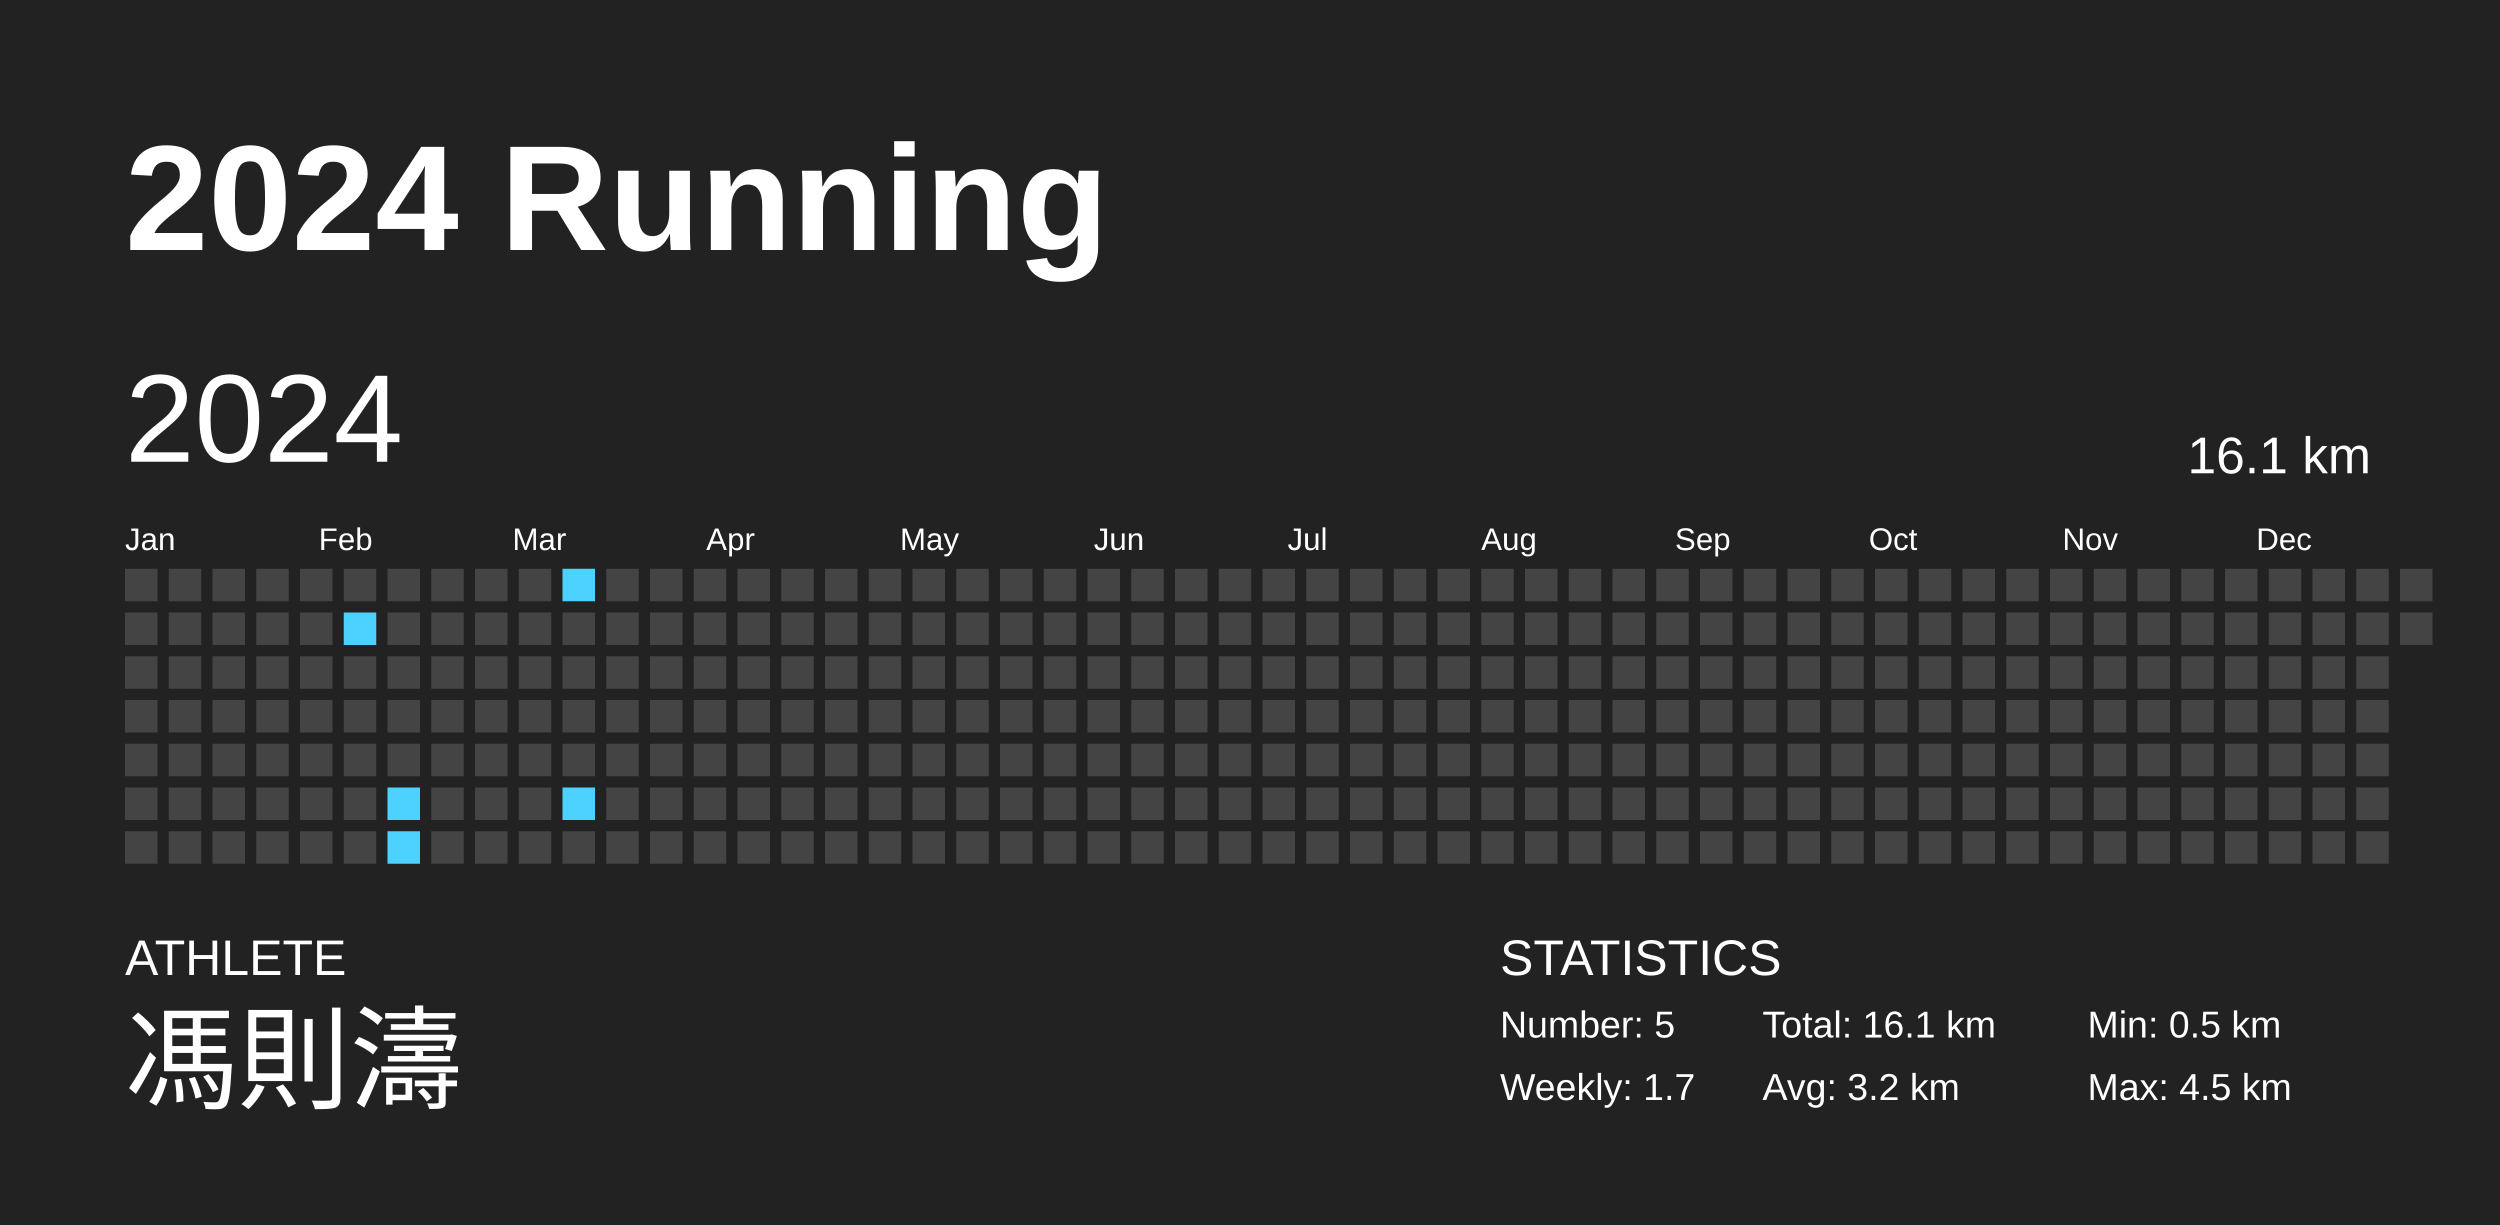
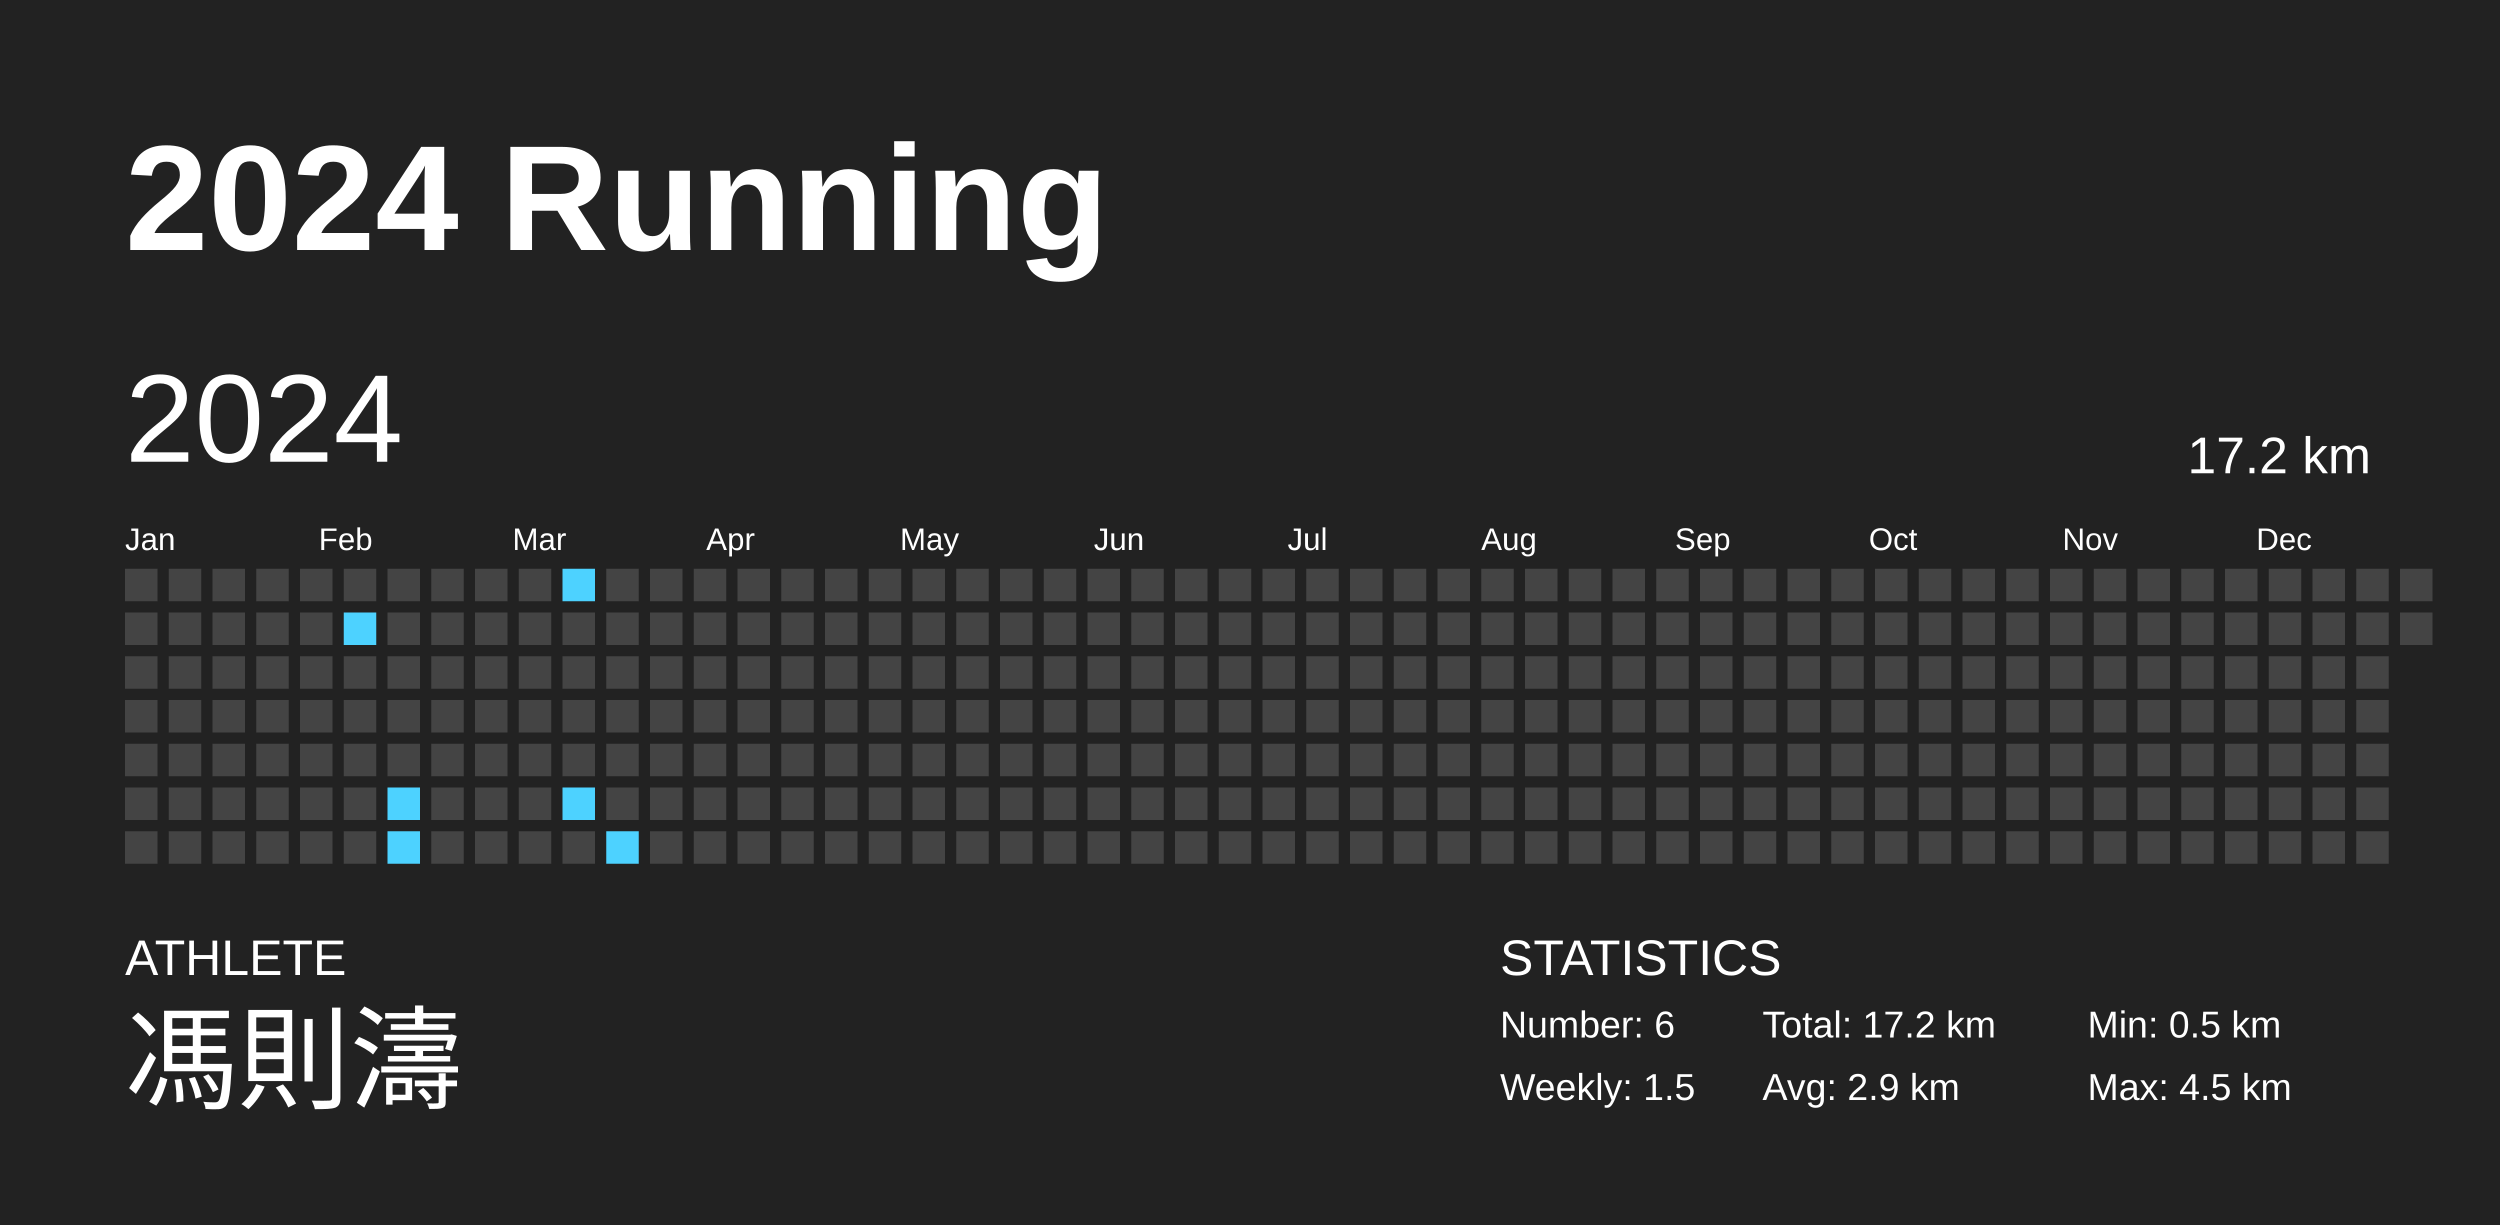
<svg xmlns="http://www.w3.org/2000/svg" baseProfile="full" height="98mm" version="1.1" viewBox="0,0,200,98" width="200mm">
  <defs />
  <rect fill="#222222" height="98" width="200" x="0" y="0" />
  <text fill="#FFFFFF" style="font-size:12px; font-family:Arial; font-weight:bold;" x="10" y="20">2024 Running</text>
  <text fill="#FFFFFF" style="font-size:4px; font-family:Arial" x="10" y="78">ATHLETE</text>
  <text fill="#FFFFFF" style="font-size:9px; font-family:Arial" x="10" y="88">馮則濤</text>
  <text fill="#FFFFFF" style="font-size:4px; font-family:Arial" x="120" y="78">STATISTICS</text>
-   <text fill="#FFFFFF" style="font-size:3px; font-family:Arial" x="120" y="83">Number: 5</text>
-   <text fill="#FFFFFF" style="font-size:3px; font-family:Arial" x="120" y="88">Weekly: 1.7</text>
-   <text fill="#FFFFFF" style="font-size:3px; font-family:Arial" x="141" y="83">Total: 16.1 km</text>
-   <text fill="#FFFFFF" style="font-size:3px; font-family:Arial" x="141" y="88">Avg: 3.2 km</text>
+   <text fill="#FFFFFF" style="font-size:3px; font-family:Arial" x="120" y="83">Number: 6</text>
+   <text fill="#FFFFFF" style="font-size:3px; font-family:Arial" x="120" y="88">Weekly: 1.5</text>
+   <text fill="#FFFFFF" style="font-size:3px; font-family:Arial" x="141" y="83">Total: 17.2 km</text>
+   <text fill="#FFFFFF" style="font-size:3px; font-family:Arial" x="141" y="88">Avg: 2.9 km</text>
  <text fill="#FFFFFF" style="font-size:3px; font-family:Arial" x="167" y="83">Min: 0.5 km</text>
  <text fill="#FFFFFF" style="font-size:3px; font-family:Arial" x="167" y="88">Max: 4.5 km</text>
  <text dominant-baseline="hanging" fill="#FFFFFF" style="font-size:10.0px; font-family:Arial;" x="10" y="30">2024</text>
-   <text dominant-baseline="hanging" fill="#FFFFFF" style="font-size:4.125px; font-family:Arial;" x="175" y="35">16.1 km</text>
+   <text dominant-baseline="hanging" fill="#FFFFFF" style="font-size:4.125px; font-family:Arial;" x="175" y="35">17.2 km</text>
  <text fill="#FFFFFF" style="font-size:2.5px; font-family:Arial" x="10.0" y="44">Jan</text>
  <text fill="#FFFFFF" style="font-size:2.5px; font-family:Arial" x="25.5" y="44">Feb</text>
  <text fill="#FFFFFF" style="font-size:2.5px; font-family:Arial" x="41.0" y="44">Mar</text>
  <text fill="#FFFFFF" style="font-size:2.5px; font-family:Arial" x="56.5" y="44">Apr</text>
  <text fill="#FFFFFF" style="font-size:2.5px; font-family:Arial" x="72.0" y="44">May</text>
  <text fill="#FFFFFF" style="font-size:2.5px; font-family:Arial" x="87.5" y="44">Jun</text>
  <text fill="#FFFFFF" style="font-size:2.5px; font-family:Arial" x="103.0" y="44">Jul</text>
  <text fill="#FFFFFF" style="font-size:2.5px; font-family:Arial" x="118.5" y="44">Aug</text>
  <text fill="#FFFFFF" style="font-size:2.5px; font-family:Arial" x="134.0" y="44">Sep</text>
  <text fill="#FFFFFF" style="font-size:2.5px; font-family:Arial" x="149.5" y="44">Oct</text>
  <text fill="#FFFFFF" style="font-size:2.5px; font-family:Arial" x="165.0" y="44">Nov</text>
  <text fill="#FFFFFF" style="font-size:2.5px; font-family:Arial" x="180.5" y="44">Dec</text>
  <rect fill="#444444" height="2.6" width="2.6" x="10.0" y="45.5" />
  <rect fill="#444444" height="2.6" width="2.6" x="10.0" y="49.0" />
  <rect fill="#444444" height="2.6" width="2.6" x="10.0" y="52.5" />
  <rect fill="#444444" height="2.6" width="2.6" x="10.0" y="56.0" />
  <rect fill="#444444" height="2.6" width="2.6" x="10.0" y="59.5" />
  <rect fill="#444444" height="2.6" width="2.6" x="10.0" y="63.0" />
  <rect fill="#444444" height="2.6" width="2.6" x="10.0" y="66.5" />
  <rect fill="#444444" height="2.6" width="2.6" x="13.5" y="45.5" />
  <rect fill="#444444" height="2.6" width="2.6" x="13.5" y="49.0" />
  <rect fill="#444444" height="2.6" width="2.6" x="13.5" y="52.5" />
  <rect fill="#444444" height="2.6" width="2.6" x="13.5" y="56.0" />
  <rect fill="#444444" height="2.6" width="2.6" x="13.5" y="59.5" />
  <rect fill="#444444" height="2.6" width="2.6" x="13.5" y="63.0" />
  <rect fill="#444444" height="2.6" width="2.6" x="13.5" y="66.5" />
  <rect fill="#444444" height="2.6" width="2.6" x="17.0" y="45.5" />
  <rect fill="#444444" height="2.6" width="2.6" x="17.0" y="49.0" />
  <rect fill="#444444" height="2.6" width="2.6" x="17.0" y="52.5" />
  <rect fill="#444444" height="2.6" width="2.6" x="17.0" y="56.0" />
  <rect fill="#444444" height="2.6" width="2.6" x="17.0" y="59.5" />
  <rect fill="#444444" height="2.6" width="2.6" x="17.0" y="63.0" />
  <rect fill="#444444" height="2.6" width="2.6" x="17.0" y="66.5" />
  <rect fill="#444444" height="2.6" width="2.6" x="20.5" y="45.5" />
  <rect fill="#444444" height="2.6" width="2.6" x="20.5" y="49.0" />
  <rect fill="#444444" height="2.6" width="2.6" x="20.5" y="52.5" />
  <rect fill="#444444" height="2.6" width="2.6" x="20.5" y="56.0" />
  <rect fill="#444444" height="2.6" width="2.6" x="20.5" y="59.5" />
  <rect fill="#444444" height="2.6" width="2.6" x="20.5" y="63.0" />
  <rect fill="#444444" height="2.6" width="2.6" x="20.5" y="66.5" />
  <rect fill="#444444" height="2.6" width="2.6" x="24.0" y="45.5" />
  <rect fill="#444444" height="2.6" width="2.6" x="24.0" y="49.0" />
  <rect fill="#444444" height="2.6" width="2.6" x="24.0" y="52.5" />
  <rect fill="#444444" height="2.6" width="2.6" x="24.0" y="56.0" />
  <rect fill="#444444" height="2.6" width="2.6" x="24.0" y="59.5" />
  <rect fill="#444444" height="2.6" width="2.6" x="24.0" y="63.0" />
  <rect fill="#444444" height="2.6" width="2.6" x="24.0" y="66.5" />
  <rect fill="#444444" height="2.6" width="2.6" x="27.5" y="45.5" />
  <rect fill="#4dd2ff" height="2.6" width="2.6" x="27.5" y="49.0" />
  <rect fill="#444444" height="2.6" width="2.6" x="27.5" y="52.5" />
  <rect fill="#444444" height="2.6" width="2.6" x="27.5" y="56.0" />
  <rect fill="#444444" height="2.6" width="2.6" x="27.5" y="59.5" />
  <rect fill="#444444" height="2.6" width="2.6" x="27.5" y="63.0" />
  <rect fill="#444444" height="2.6" width="2.6" x="27.5" y="66.5" />
  <rect fill="#444444" height="2.6" width="2.6" x="31.0" y="45.5" />
  <rect fill="#444444" height="2.6" width="2.6" x="31.0" y="49.0" />
  <rect fill="#444444" height="2.6" width="2.6" x="31.0" y="52.5" />
  <rect fill="#444444" height="2.6" width="2.6" x="31.0" y="56.0" />
  <rect fill="#444444" height="2.6" width="2.6" x="31.0" y="59.5" />
  <rect fill="#4dd2ff" height="2.6" width="2.6" x="31.0" y="63.0" />
  <rect fill="#4dd2ff" height="2.6" width="2.6" x="31.0" y="66.5" />
  <rect fill="#444444" height="2.6" width="2.6" x="34.5" y="45.5" />
  <rect fill="#444444" height="2.6" width="2.6" x="34.5" y="49.0" />
  <rect fill="#444444" height="2.6" width="2.6" x="34.5" y="52.5" />
  <rect fill="#444444" height="2.6" width="2.6" x="34.5" y="56.0" />
  <rect fill="#444444" height="2.6" width="2.6" x="34.5" y="59.5" />
  <rect fill="#444444" height="2.6" width="2.6" x="34.5" y="63.0" />
  <rect fill="#444444" height="2.6" width="2.6" x="34.5" y="66.5" />
  <rect fill="#444444" height="2.6" width="2.6" x="38.0" y="45.5" />
  <rect fill="#444444" height="2.6" width="2.6" x="38.0" y="49.0" />
  <rect fill="#444444" height="2.6" width="2.6" x="38.0" y="52.5" />
  <rect fill="#444444" height="2.6" width="2.6" x="38.0" y="56.0" />
  <rect fill="#444444" height="2.6" width="2.6" x="38.0" y="59.5" />
  <rect fill="#444444" height="2.6" width="2.6" x="38.0" y="63.0" />
  <rect fill="#444444" height="2.6" width="2.6" x="38.0" y="66.5" />
  <rect fill="#444444" height="2.6" width="2.6" x="41.5" y="45.5" />
  <rect fill="#444444" height="2.6" width="2.6" x="41.5" y="49.0" />
  <rect fill="#444444" height="2.6" width="2.6" x="41.5" y="52.5" />
  <rect fill="#444444" height="2.6" width="2.6" x="41.5" y="56.0" />
  <rect fill="#444444" height="2.6" width="2.6" x="41.5" y="59.5" />
  <rect fill="#444444" height="2.6" width="2.6" x="41.5" y="63.0" />
  <rect fill="#444444" height="2.6" width="2.6" x="41.5" y="66.5" />
  <rect fill="#4dd2ff" height="2.6" width="2.6" x="45.0" y="45.5" />
  <rect fill="#444444" height="2.6" width="2.6" x="45.0" y="49.0" />
  <rect fill="#444444" height="2.6" width="2.6" x="45.0" y="52.5" />
  <rect fill="#444444" height="2.6" width="2.6" x="45.0" y="56.0" />
  <rect fill="#444444" height="2.6" width="2.6" x="45.0" y="59.5" />
  <rect fill="#4dd2ff" height="2.6" width="2.6" x="45.0" y="63.0" />
  <rect fill="#444444" height="2.6" width="2.6" x="45.0" y="66.5" />
  <rect fill="#444444" height="2.6" width="2.6" x="48.5" y="45.5" />
  <rect fill="#444444" height="2.6" width="2.6" x="48.5" y="49.0" />
  <rect fill="#444444" height="2.6" width="2.6" x="48.5" y="52.5" />
  <rect fill="#444444" height="2.6" width="2.6" x="48.5" y="56.0" />
  <rect fill="#444444" height="2.6" width="2.6" x="48.5" y="59.5" />
  <rect fill="#444444" height="2.6" width="2.6" x="48.5" y="63.0" />
-   <rect fill="#444444" height="2.6" width="2.6" x="48.5" y="66.5" />
+   <rect fill="#4dd2ff" height="2.6" width="2.6" x="48.5" y="66.5" />
  <rect fill="#444444" height="2.6" width="2.6" x="52.0" y="45.5" />
  <rect fill="#444444" height="2.6" width="2.6" x="52.0" y="49.0" />
  <rect fill="#444444" height="2.6" width="2.6" x="52.0" y="52.5" />
  <rect fill="#444444" height="2.6" width="2.6" x="52.0" y="56.0" />
  <rect fill="#444444" height="2.6" width="2.6" x="52.0" y="59.5" />
  <rect fill="#444444" height="2.6" width="2.6" x="52.0" y="63.0" />
  <rect fill="#444444" height="2.6" width="2.6" x="52.0" y="66.5" />
  <rect fill="#444444" height="2.6" width="2.6" x="55.5" y="45.5" />
  <rect fill="#444444" height="2.6" width="2.6" x="55.5" y="49.0" />
  <rect fill="#444444" height="2.6" width="2.6" x="55.5" y="52.5" />
  <rect fill="#444444" height="2.6" width="2.6" x="55.5" y="56.0" />
  <rect fill="#444444" height="2.6" width="2.6" x="55.5" y="59.5" />
  <rect fill="#444444" height="2.6" width="2.6" x="55.5" y="63.0" />
  <rect fill="#444444" height="2.6" width="2.6" x="55.5" y="66.5" />
  <rect fill="#444444" height="2.6" width="2.6" x="59.0" y="45.5" />
  <rect fill="#444444" height="2.6" width="2.6" x="59.0" y="49.0" />
  <rect fill="#444444" height="2.6" width="2.6" x="59.0" y="52.5" />
  <rect fill="#444444" height="2.6" width="2.6" x="59.0" y="56.0" />
  <rect fill="#444444" height="2.6" width="2.6" x="59.0" y="59.5" />
  <rect fill="#444444" height="2.6" width="2.6" x="59.0" y="63.0" />
  <rect fill="#444444" height="2.6" width="2.6" x="59.0" y="66.5" />
  <rect fill="#444444" height="2.6" width="2.6" x="62.5" y="45.5" />
  <rect fill="#444444" height="2.6" width="2.6" x="62.5" y="49.0" />
  <rect fill="#444444" height="2.6" width="2.6" x="62.5" y="52.5" />
  <rect fill="#444444" height="2.6" width="2.6" x="62.5" y="56.0" />
  <rect fill="#444444" height="2.6" width="2.6" x="62.5" y="59.5" />
  <rect fill="#444444" height="2.6" width="2.6" x="62.5" y="63.0" />
  <rect fill="#444444" height="2.6" width="2.6" x="62.5" y="66.5" />
  <rect fill="#444444" height="2.6" width="2.6" x="66.0" y="45.5" />
  <rect fill="#444444" height="2.6" width="2.6" x="66.0" y="49.0" />
  <rect fill="#444444" height="2.6" width="2.6" x="66.0" y="52.5" />
  <rect fill="#444444" height="2.6" width="2.6" x="66.0" y="56.0" />
  <rect fill="#444444" height="2.6" width="2.6" x="66.0" y="59.5" />
  <rect fill="#444444" height="2.6" width="2.6" x="66.0" y="63.0" />
  <rect fill="#444444" height="2.6" width="2.6" x="66.0" y="66.5" />
  <rect fill="#444444" height="2.6" width="2.6" x="69.5" y="45.5" />
  <rect fill="#444444" height="2.6" width="2.6" x="69.5" y="49.0" />
  <rect fill="#444444" height="2.6" width="2.6" x="69.5" y="52.5" />
  <rect fill="#444444" height="2.6" width="2.6" x="69.5" y="56.0" />
  <rect fill="#444444" height="2.6" width="2.6" x="69.5" y="59.5" />
  <rect fill="#444444" height="2.6" width="2.6" x="69.5" y="63.0" />
  <rect fill="#444444" height="2.6" width="2.6" x="69.5" y="66.5" />
  <rect fill="#444444" height="2.6" width="2.6" x="73.0" y="45.5" />
  <rect fill="#444444" height="2.6" width="2.6" x="73.0" y="49.0" />
  <rect fill="#444444" height="2.6" width="2.6" x="73.0" y="52.5" />
  <rect fill="#444444" height="2.6" width="2.6" x="73.0" y="56.0" />
  <rect fill="#444444" height="2.6" width="2.6" x="73.0" y="59.5" />
  <rect fill="#444444" height="2.6" width="2.6" x="73.0" y="63.0" />
  <rect fill="#444444" height="2.6" width="2.6" x="73.0" y="66.5" />
  <rect fill="#444444" height="2.6" width="2.6" x="76.5" y="45.5" />
  <rect fill="#444444" height="2.6" width="2.6" x="76.5" y="49.0" />
  <rect fill="#444444" height="2.6" width="2.6" x="76.5" y="52.5" />
  <rect fill="#444444" height="2.6" width="2.6" x="76.5" y="56.0" />
  <rect fill="#444444" height="2.6" width="2.6" x="76.5" y="59.5" />
  <rect fill="#444444" height="2.6" width="2.6" x="76.5" y="63.0" />
  <rect fill="#444444" height="2.6" width="2.6" x="76.5" y="66.5" />
  <rect fill="#444444" height="2.6" width="2.6" x="80.0" y="45.5" />
  <rect fill="#444444" height="2.6" width="2.6" x="80.0" y="49.0" />
  <rect fill="#444444" height="2.6" width="2.6" x="80.0" y="52.5" />
  <rect fill="#444444" height="2.6" width="2.6" x="80.0" y="56.0" />
  <rect fill="#444444" height="2.6" width="2.6" x="80.0" y="59.5" />
  <rect fill="#444444" height="2.6" width="2.6" x="80.0" y="63.0" />
  <rect fill="#444444" height="2.6" width="2.6" x="80.0" y="66.5" />
  <rect fill="#444444" height="2.6" width="2.6" x="83.5" y="45.5" />
  <rect fill="#444444" height="2.6" width="2.6" x="83.5" y="49.0" />
  <rect fill="#444444" height="2.6" width="2.6" x="83.5" y="52.5" />
  <rect fill="#444444" height="2.6" width="2.6" x="83.5" y="56.0" />
  <rect fill="#444444" height="2.6" width="2.6" x="83.5" y="59.5" />
  <rect fill="#444444" height="2.6" width="2.6" x="83.5" y="63.0" />
  <rect fill="#444444" height="2.6" width="2.6" x="83.5" y="66.5" />
  <rect fill="#444444" height="2.6" width="2.6" x="87.0" y="45.5" />
  <rect fill="#444444" height="2.6" width="2.6" x="87.0" y="49.0" />
  <rect fill="#444444" height="2.6" width="2.6" x="87.0" y="52.5" />
  <rect fill="#444444" height="2.6" width="2.6" x="87.0" y="56.0" />
  <rect fill="#444444" height="2.6" width="2.6" x="87.0" y="59.5" />
  <rect fill="#444444" height="2.6" width="2.6" x="87.0" y="63.0" />
  <rect fill="#444444" height="2.6" width="2.6" x="87.0" y="66.5" />
  <rect fill="#444444" height="2.6" width="2.6" x="90.5" y="45.5" />
  <rect fill="#444444" height="2.6" width="2.6" x="90.5" y="49.0" />
  <rect fill="#444444" height="2.6" width="2.6" x="90.5" y="52.5" />
  <rect fill="#444444" height="2.6" width="2.6" x="90.5" y="56.0" />
  <rect fill="#444444" height="2.6" width="2.6" x="90.5" y="59.5" />
  <rect fill="#444444" height="2.6" width="2.6" x="90.5" y="63.0" />
  <rect fill="#444444" height="2.6" width="2.6" x="90.5" y="66.5" />
  <rect fill="#444444" height="2.6" width="2.6" x="94.0" y="45.5" />
  <rect fill="#444444" height="2.6" width="2.6" x="94.0" y="49.0" />
  <rect fill="#444444" height="2.6" width="2.6" x="94.0" y="52.5" />
  <rect fill="#444444" height="2.6" width="2.6" x="94.0" y="56.0" />
  <rect fill="#444444" height="2.6" width="2.6" x="94.0" y="59.5" />
  <rect fill="#444444" height="2.6" width="2.6" x="94.0" y="63.0" />
  <rect fill="#444444" height="2.6" width="2.6" x="94.0" y="66.5" />
  <rect fill="#444444" height="2.6" width="2.6" x="97.5" y="45.5" />
  <rect fill="#444444" height="2.6" width="2.6" x="97.5" y="49.0" />
  <rect fill="#444444" height="2.6" width="2.6" x="97.5" y="52.5" />
  <rect fill="#444444" height="2.6" width="2.6" x="97.5" y="56.0" />
  <rect fill="#444444" height="2.6" width="2.6" x="97.5" y="59.5" />
  <rect fill="#444444" height="2.6" width="2.6" x="97.5" y="63.0" />
  <rect fill="#444444" height="2.6" width="2.6" x="97.5" y="66.5" />
  <rect fill="#444444" height="2.6" width="2.6" x="101.0" y="45.5" />
  <rect fill="#444444" height="2.6" width="2.6" x="101.0" y="49.0" />
  <rect fill="#444444" height="2.6" width="2.6" x="101.0" y="52.5" />
  <rect fill="#444444" height="2.6" width="2.6" x="101.0" y="56.0" />
  <rect fill="#444444" height="2.6" width="2.6" x="101.0" y="59.5" />
  <rect fill="#444444" height="2.6" width="2.6" x="101.0" y="63.0" />
  <rect fill="#444444" height="2.6" width="2.6" x="101.0" y="66.5" />
  <rect fill="#444444" height="2.6" width="2.6" x="104.5" y="45.5" />
  <rect fill="#444444" height="2.6" width="2.6" x="104.5" y="49.0" />
  <rect fill="#444444" height="2.6" width="2.6" x="104.5" y="52.5" />
  <rect fill="#444444" height="2.6" width="2.6" x="104.5" y="56.0" />
  <rect fill="#444444" height="2.6" width="2.6" x="104.5" y="59.5" />
  <rect fill="#444444" height="2.6" width="2.6" x="104.5" y="63.0" />
  <rect fill="#444444" height="2.6" width="2.6" x="104.5" y="66.5" />
  <rect fill="#444444" height="2.6" width="2.6" x="108.0" y="45.5" />
  <rect fill="#444444" height="2.6" width="2.6" x="108.0" y="49.0" />
  <rect fill="#444444" height="2.6" width="2.6" x="108.0" y="52.5" />
  <rect fill="#444444" height="2.6" width="2.6" x="108.0" y="56.0" />
  <rect fill="#444444" height="2.6" width="2.6" x="108.0" y="59.5" />
  <rect fill="#444444" height="2.6" width="2.6" x="108.0" y="63.0" />
  <rect fill="#444444" height="2.6" width="2.6" x="108.0" y="66.5" />
  <rect fill="#444444" height="2.6" width="2.6" x="111.5" y="45.5" />
  <rect fill="#444444" height="2.6" width="2.6" x="111.5" y="49.0" />
  <rect fill="#444444" height="2.6" width="2.6" x="111.5" y="52.5" />
  <rect fill="#444444" height="2.6" width="2.6" x="111.5" y="56.0" />
  <rect fill="#444444" height="2.6" width="2.6" x="111.5" y="59.5" />
  <rect fill="#444444" height="2.6" width="2.6" x="111.5" y="63.0" />
  <rect fill="#444444" height="2.6" width="2.6" x="111.5" y="66.5" />
  <rect fill="#444444" height="2.6" width="2.6" x="115.0" y="45.5" />
  <rect fill="#444444" height="2.6" width="2.6" x="115.0" y="49.0" />
  <rect fill="#444444" height="2.6" width="2.6" x="115.0" y="52.5" />
  <rect fill="#444444" height="2.6" width="2.6" x="115.0" y="56.0" />
  <rect fill="#444444" height="2.6" width="2.6" x="115.0" y="59.5" />
  <rect fill="#444444" height="2.6" width="2.6" x="115.0" y="63.0" />
  <rect fill="#444444" height="2.6" width="2.6" x="115.0" y="66.5" />
  <rect fill="#444444" height="2.6" width="2.6" x="118.5" y="45.5" />
  <rect fill="#444444" height="2.6" width="2.6" x="118.5" y="49.0" />
  <rect fill="#444444" height="2.6" width="2.6" x="118.5" y="52.5" />
  <rect fill="#444444" height="2.6" width="2.6" x="118.5" y="56.0" />
  <rect fill="#444444" height="2.6" width="2.6" x="118.5" y="59.5" />
  <rect fill="#444444" height="2.6" width="2.6" x="118.5" y="63.0" />
  <rect fill="#444444" height="2.6" width="2.6" x="118.5" y="66.5" />
  <rect fill="#444444" height="2.6" width="2.6" x="122.0" y="45.5" />
  <rect fill="#444444" height="2.6" width="2.6" x="122.0" y="49.0" />
  <rect fill="#444444" height="2.6" width="2.6" x="122.0" y="52.5" />
  <rect fill="#444444" height="2.6" width="2.6" x="122.0" y="56.0" />
  <rect fill="#444444" height="2.6" width="2.6" x="122.0" y="59.5" />
  <rect fill="#444444" height="2.6" width="2.6" x="122.0" y="63.0" />
  <rect fill="#444444" height="2.6" width="2.6" x="122.0" y="66.5" />
  <rect fill="#444444" height="2.6" width="2.6" x="125.5" y="45.5" />
  <rect fill="#444444" height="2.6" width="2.6" x="125.5" y="49.0" />
  <rect fill="#444444" height="2.6" width="2.6" x="125.5" y="52.5" />
  <rect fill="#444444" height="2.6" width="2.6" x="125.5" y="56.0" />
  <rect fill="#444444" height="2.6" width="2.6" x="125.5" y="59.5" />
  <rect fill="#444444" height="2.6" width="2.6" x="125.5" y="63.0" />
  <rect fill="#444444" height="2.6" width="2.6" x="125.5" y="66.5" />
  <rect fill="#444444" height="2.6" width="2.6" x="129.0" y="45.5" />
  <rect fill="#444444" height="2.6" width="2.6" x="129.0" y="49.0" />
  <rect fill="#444444" height="2.6" width="2.6" x="129.0" y="52.5" />
  <rect fill="#444444" height="2.6" width="2.6" x="129.0" y="56.0" />
  <rect fill="#444444" height="2.6" width="2.6" x="129.0" y="59.5" />
  <rect fill="#444444" height="2.6" width="2.6" x="129.0" y="63.0" />
  <rect fill="#444444" height="2.6" width="2.6" x="129.0" y="66.5" />
  <rect fill="#444444" height="2.6" width="2.6" x="132.5" y="45.5" />
  <rect fill="#444444" height="2.6" width="2.6" x="132.5" y="49.0" />
  <rect fill="#444444" height="2.6" width="2.6" x="132.5" y="52.5" />
  <rect fill="#444444" height="2.6" width="2.6" x="132.5" y="56.0" />
  <rect fill="#444444" height="2.6" width="2.6" x="132.5" y="59.5" />
  <rect fill="#444444" height="2.6" width="2.6" x="132.5" y="63.0" />
  <rect fill="#444444" height="2.6" width="2.6" x="132.5" y="66.5" />
  <rect fill="#444444" height="2.6" width="2.6" x="136.0" y="45.5" />
  <rect fill="#444444" height="2.6" width="2.6" x="136.0" y="49.0" />
  <rect fill="#444444" height="2.6" width="2.6" x="136.0" y="52.5" />
  <rect fill="#444444" height="2.6" width="2.6" x="136.0" y="56.0" />
  <rect fill="#444444" height="2.6" width="2.6" x="136.0" y="59.5" />
  <rect fill="#444444" height="2.6" width="2.6" x="136.0" y="63.0" />
  <rect fill="#444444" height="2.6" width="2.6" x="136.0" y="66.5" />
  <rect fill="#444444" height="2.6" width="2.6" x="139.5" y="45.5" />
  <rect fill="#444444" height="2.6" width="2.6" x="139.5" y="49.0" />
  <rect fill="#444444" height="2.6" width="2.6" x="139.5" y="52.5" />
  <rect fill="#444444" height="2.6" width="2.6" x="139.5" y="56.0" />
  <rect fill="#444444" height="2.6" width="2.6" x="139.5" y="59.5" />
  <rect fill="#444444" height="2.6" width="2.6" x="139.5" y="63.0" />
  <rect fill="#444444" height="2.6" width="2.6" x="139.5" y="66.5" />
  <rect fill="#444444" height="2.6" width="2.6" x="143.0" y="45.5" />
  <rect fill="#444444" height="2.6" width="2.6" x="143.0" y="49.0" />
  <rect fill="#444444" height="2.6" width="2.6" x="143.0" y="52.5" />
  <rect fill="#444444" height="2.6" width="2.6" x="143.0" y="56.0" />
  <rect fill="#444444" height="2.6" width="2.6" x="143.0" y="59.5" />
  <rect fill="#444444" height="2.6" width="2.6" x="143.0" y="63.0" />
  <rect fill="#444444" height="2.6" width="2.6" x="143.0" y="66.5" />
  <rect fill="#444444" height="2.6" width="2.6" x="146.5" y="45.5" />
  <rect fill="#444444" height="2.6" width="2.6" x="146.5" y="49.0" />
  <rect fill="#444444" height="2.6" width="2.6" x="146.5" y="52.5" />
  <rect fill="#444444" height="2.6" width="2.6" x="146.5" y="56.0" />
  <rect fill="#444444" height="2.6" width="2.6" x="146.5" y="59.5" />
  <rect fill="#444444" height="2.6" width="2.6" x="146.5" y="63.0" />
  <rect fill="#444444" height="2.6" width="2.6" x="146.5" y="66.5" />
  <rect fill="#444444" height="2.6" width="2.6" x="150.0" y="45.5" />
  <rect fill="#444444" height="2.6" width="2.6" x="150.0" y="49.0" />
  <rect fill="#444444" height="2.6" width="2.6" x="150.0" y="52.5" />
  <rect fill="#444444" height="2.6" width="2.6" x="150.0" y="56.0" />
  <rect fill="#444444" height="2.6" width="2.6" x="150.0" y="59.5" />
  <rect fill="#444444" height="2.6" width="2.6" x="150.0" y="63.0" />
  <rect fill="#444444" height="2.6" width="2.6" x="150.0" y="66.5" />
  <rect fill="#444444" height="2.6" width="2.6" x="153.5" y="45.5" />
  <rect fill="#444444" height="2.6" width="2.6" x="153.5" y="49.0" />
  <rect fill="#444444" height="2.6" width="2.6" x="153.5" y="52.5" />
  <rect fill="#444444" height="2.6" width="2.6" x="153.5" y="56.0" />
  <rect fill="#444444" height="2.6" width="2.6" x="153.5" y="59.5" />
  <rect fill="#444444" height="2.6" width="2.6" x="153.5" y="63.0" />
  <rect fill="#444444" height="2.6" width="2.6" x="153.5" y="66.5" />
  <rect fill="#444444" height="2.6" width="2.6" x="157.0" y="45.5" />
  <rect fill="#444444" height="2.6" width="2.6" x="157.0" y="49.0" />
  <rect fill="#444444" height="2.6" width="2.6" x="157.0" y="52.5" />
  <rect fill="#444444" height="2.6" width="2.6" x="157.0" y="56.0" />
  <rect fill="#444444" height="2.6" width="2.6" x="157.0" y="59.5" />
  <rect fill="#444444" height="2.6" width="2.6" x="157.0" y="63.0" />
  <rect fill="#444444" height="2.6" width="2.6" x="157.0" y="66.5" />
  <rect fill="#444444" height="2.6" width="2.6" x="160.5" y="45.5" />
  <rect fill="#444444" height="2.6" width="2.6" x="160.5" y="49.0" />
  <rect fill="#444444" height="2.6" width="2.6" x="160.5" y="52.5" />
  <rect fill="#444444" height="2.6" width="2.6" x="160.5" y="56.0" />
  <rect fill="#444444" height="2.6" width="2.6" x="160.5" y="59.5" />
  <rect fill="#444444" height="2.6" width="2.6" x="160.5" y="63.0" />
  <rect fill="#444444" height="2.6" width="2.6" x="160.5" y="66.5" />
  <rect fill="#444444" height="2.6" width="2.6" x="164.0" y="45.5" />
  <rect fill="#444444" height="2.6" width="2.6" x="164.0" y="49.0" />
  <rect fill="#444444" height="2.6" width="2.6" x="164.0" y="52.5" />
  <rect fill="#444444" height="2.6" width="2.6" x="164.0" y="56.0" />
  <rect fill="#444444" height="2.6" width="2.6" x="164.0" y="59.5" />
  <rect fill="#444444" height="2.6" width="2.6" x="164.0" y="63.0" />
  <rect fill="#444444" height="2.6" width="2.6" x="164.0" y="66.5" />
  <rect fill="#444444" height="2.6" width="2.6" x="167.5" y="45.5" />
  <rect fill="#444444" height="2.6" width="2.6" x="167.5" y="49.0" />
  <rect fill="#444444" height="2.6" width="2.6" x="167.5" y="52.5" />
  <rect fill="#444444" height="2.6" width="2.6" x="167.5" y="56.0" />
  <rect fill="#444444" height="2.6" width="2.6" x="167.5" y="59.5" />
  <rect fill="#444444" height="2.6" width="2.6" x="167.5" y="63.0" />
  <rect fill="#444444" height="2.6" width="2.6" x="167.5" y="66.5" />
  <rect fill="#444444" height="2.6" width="2.6" x="171.0" y="45.5" />
  <rect fill="#444444" height="2.6" width="2.6" x="171.0" y="49.0" />
  <rect fill="#444444" height="2.6" width="2.6" x="171.0" y="52.5" />
  <rect fill="#444444" height="2.6" width="2.6" x="171.0" y="56.0" />
  <rect fill="#444444" height="2.6" width="2.6" x="171.0" y="59.5" />
  <rect fill="#444444" height="2.6" width="2.6" x="171.0" y="63.0" />
  <rect fill="#444444" height="2.6" width="2.6" x="171.0" y="66.5" />
  <rect fill="#444444" height="2.6" width="2.6" x="174.5" y="45.5" />
  <rect fill="#444444" height="2.6" width="2.6" x="174.5" y="49.0" />
  <rect fill="#444444" height="2.6" width="2.6" x="174.5" y="52.5" />
  <rect fill="#444444" height="2.6" width="2.6" x="174.5" y="56.0" />
  <rect fill="#444444" height="2.6" width="2.6" x="174.5" y="59.5" />
  <rect fill="#444444" height="2.6" width="2.6" x="174.5" y="63.0" />
  <rect fill="#444444" height="2.6" width="2.6" x="174.5" y="66.5" />
  <rect fill="#444444" height="2.6" width="2.6" x="178.0" y="45.5" />
  <rect fill="#444444" height="2.6" width="2.6" x="178.0" y="49.0" />
  <rect fill="#444444" height="2.6" width="2.6" x="178.0" y="52.5" />
  <rect fill="#444444" height="2.6" width="2.6" x="178.0" y="56.0" />
  <rect fill="#444444" height="2.6" width="2.6" x="178.0" y="59.5" />
  <rect fill="#444444" height="2.6" width="2.6" x="178.0" y="63.0" />
  <rect fill="#444444" height="2.6" width="2.6" x="178.0" y="66.5" />
  <rect fill="#444444" height="2.6" width="2.6" x="181.5" y="45.5" />
  <rect fill="#444444" height="2.6" width="2.6" x="181.5" y="49.0" />
  <rect fill="#444444" height="2.6" width="2.6" x="181.5" y="52.5" />
  <rect fill="#444444" height="2.6" width="2.6" x="181.5" y="56.0" />
  <rect fill="#444444" height="2.6" width="2.6" x="181.5" y="59.5" />
  <rect fill="#444444" height="2.6" width="2.6" x="181.5" y="63.0" />
  <rect fill="#444444" height="2.6" width="2.6" x="181.5" y="66.5" />
  <rect fill="#444444" height="2.6" width="2.6" x="185.0" y="45.5" />
  <rect fill="#444444" height="2.6" width="2.6" x="185.0" y="49.0" />
  <rect fill="#444444" height="2.6" width="2.6" x="185.0" y="52.5" />
  <rect fill="#444444" height="2.6" width="2.6" x="185.0" y="56.0" />
  <rect fill="#444444" height="2.6" width="2.6" x="185.0" y="59.5" />
  <rect fill="#444444" height="2.6" width="2.6" x="185.0" y="63.0" />
  <rect fill="#444444" height="2.6" width="2.6" x="185.0" y="66.5" />
  <rect fill="#444444" height="2.6" width="2.6" x="188.5" y="45.5" />
  <rect fill="#444444" height="2.6" width="2.6" x="188.5" y="49.0" />
  <rect fill="#444444" height="2.6" width="2.6" x="188.5" y="52.5" />
  <rect fill="#444444" height="2.6" width="2.6" x="188.5" y="56.0" />
  <rect fill="#444444" height="2.6" width="2.6" x="188.5" y="59.5" />
  <rect fill="#444444" height="2.6" width="2.6" x="188.5" y="63.0" />
  <rect fill="#444444" height="2.6" width="2.6" x="188.5" y="66.5" />
  <rect fill="#444444" height="2.6" width="2.6" x="192.0" y="45.5" />
  <rect fill="#444444" height="2.6" width="2.6" x="192.0" y="49.0" />
</svg>
